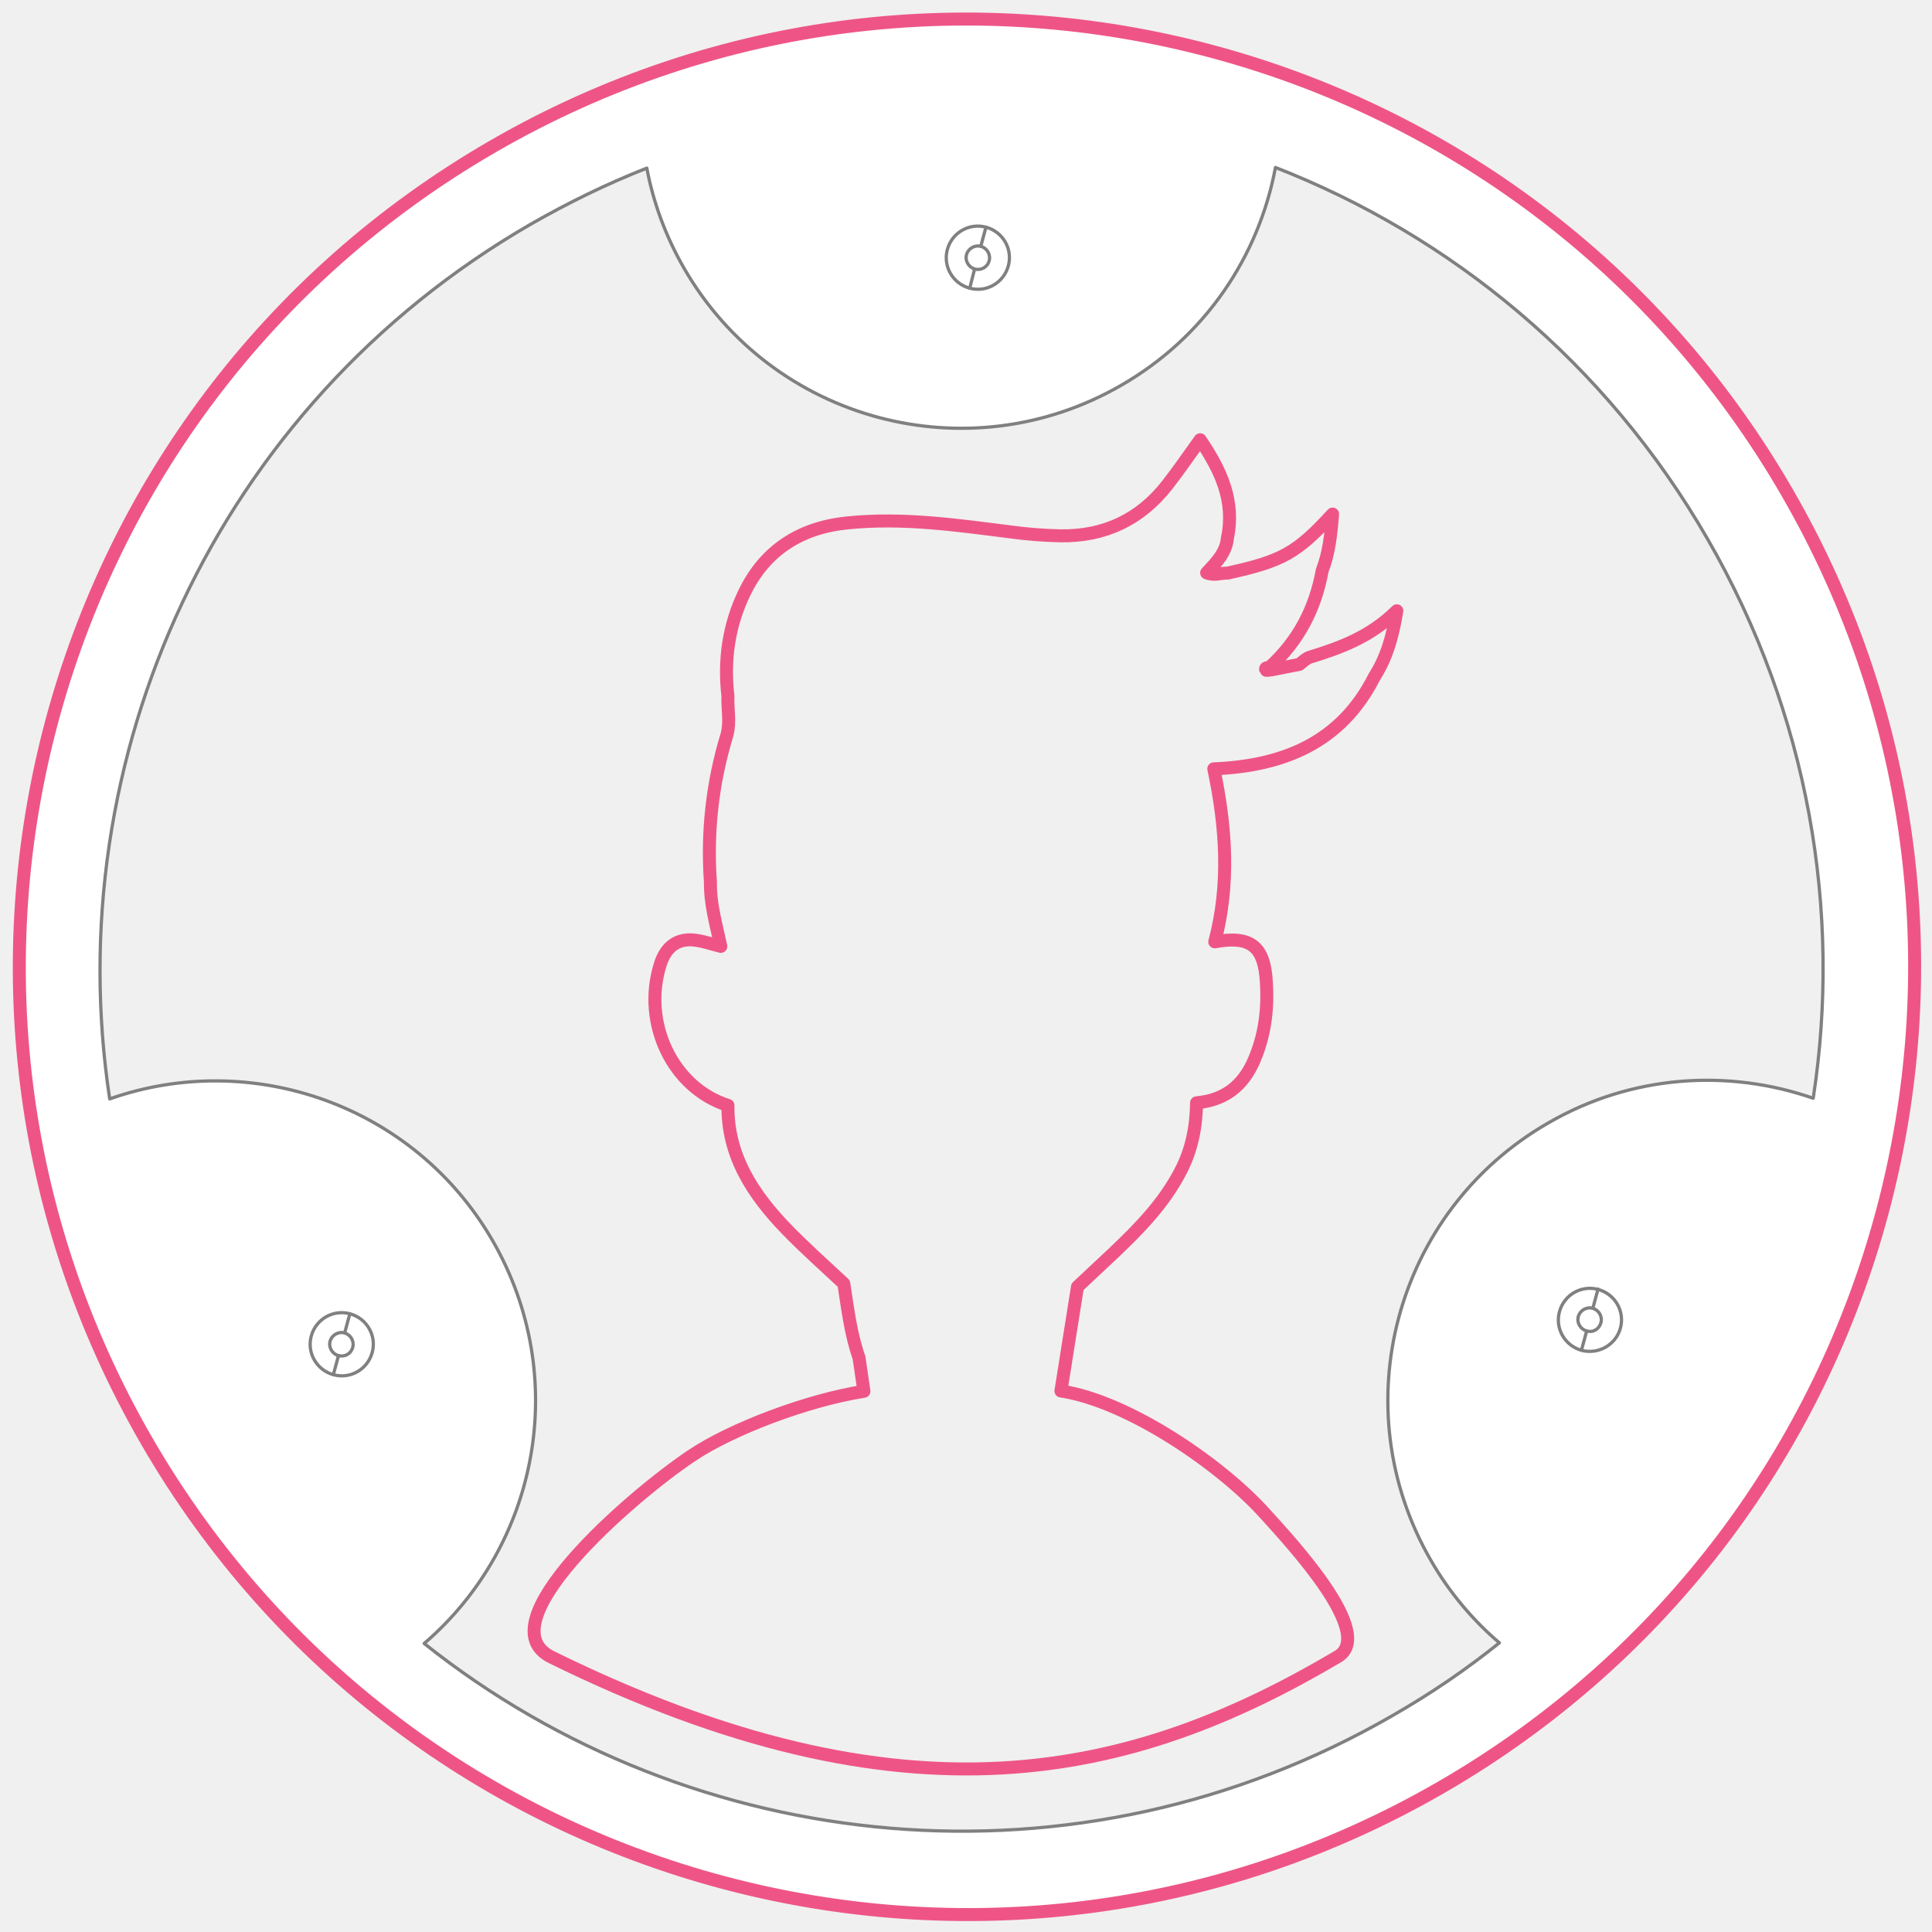
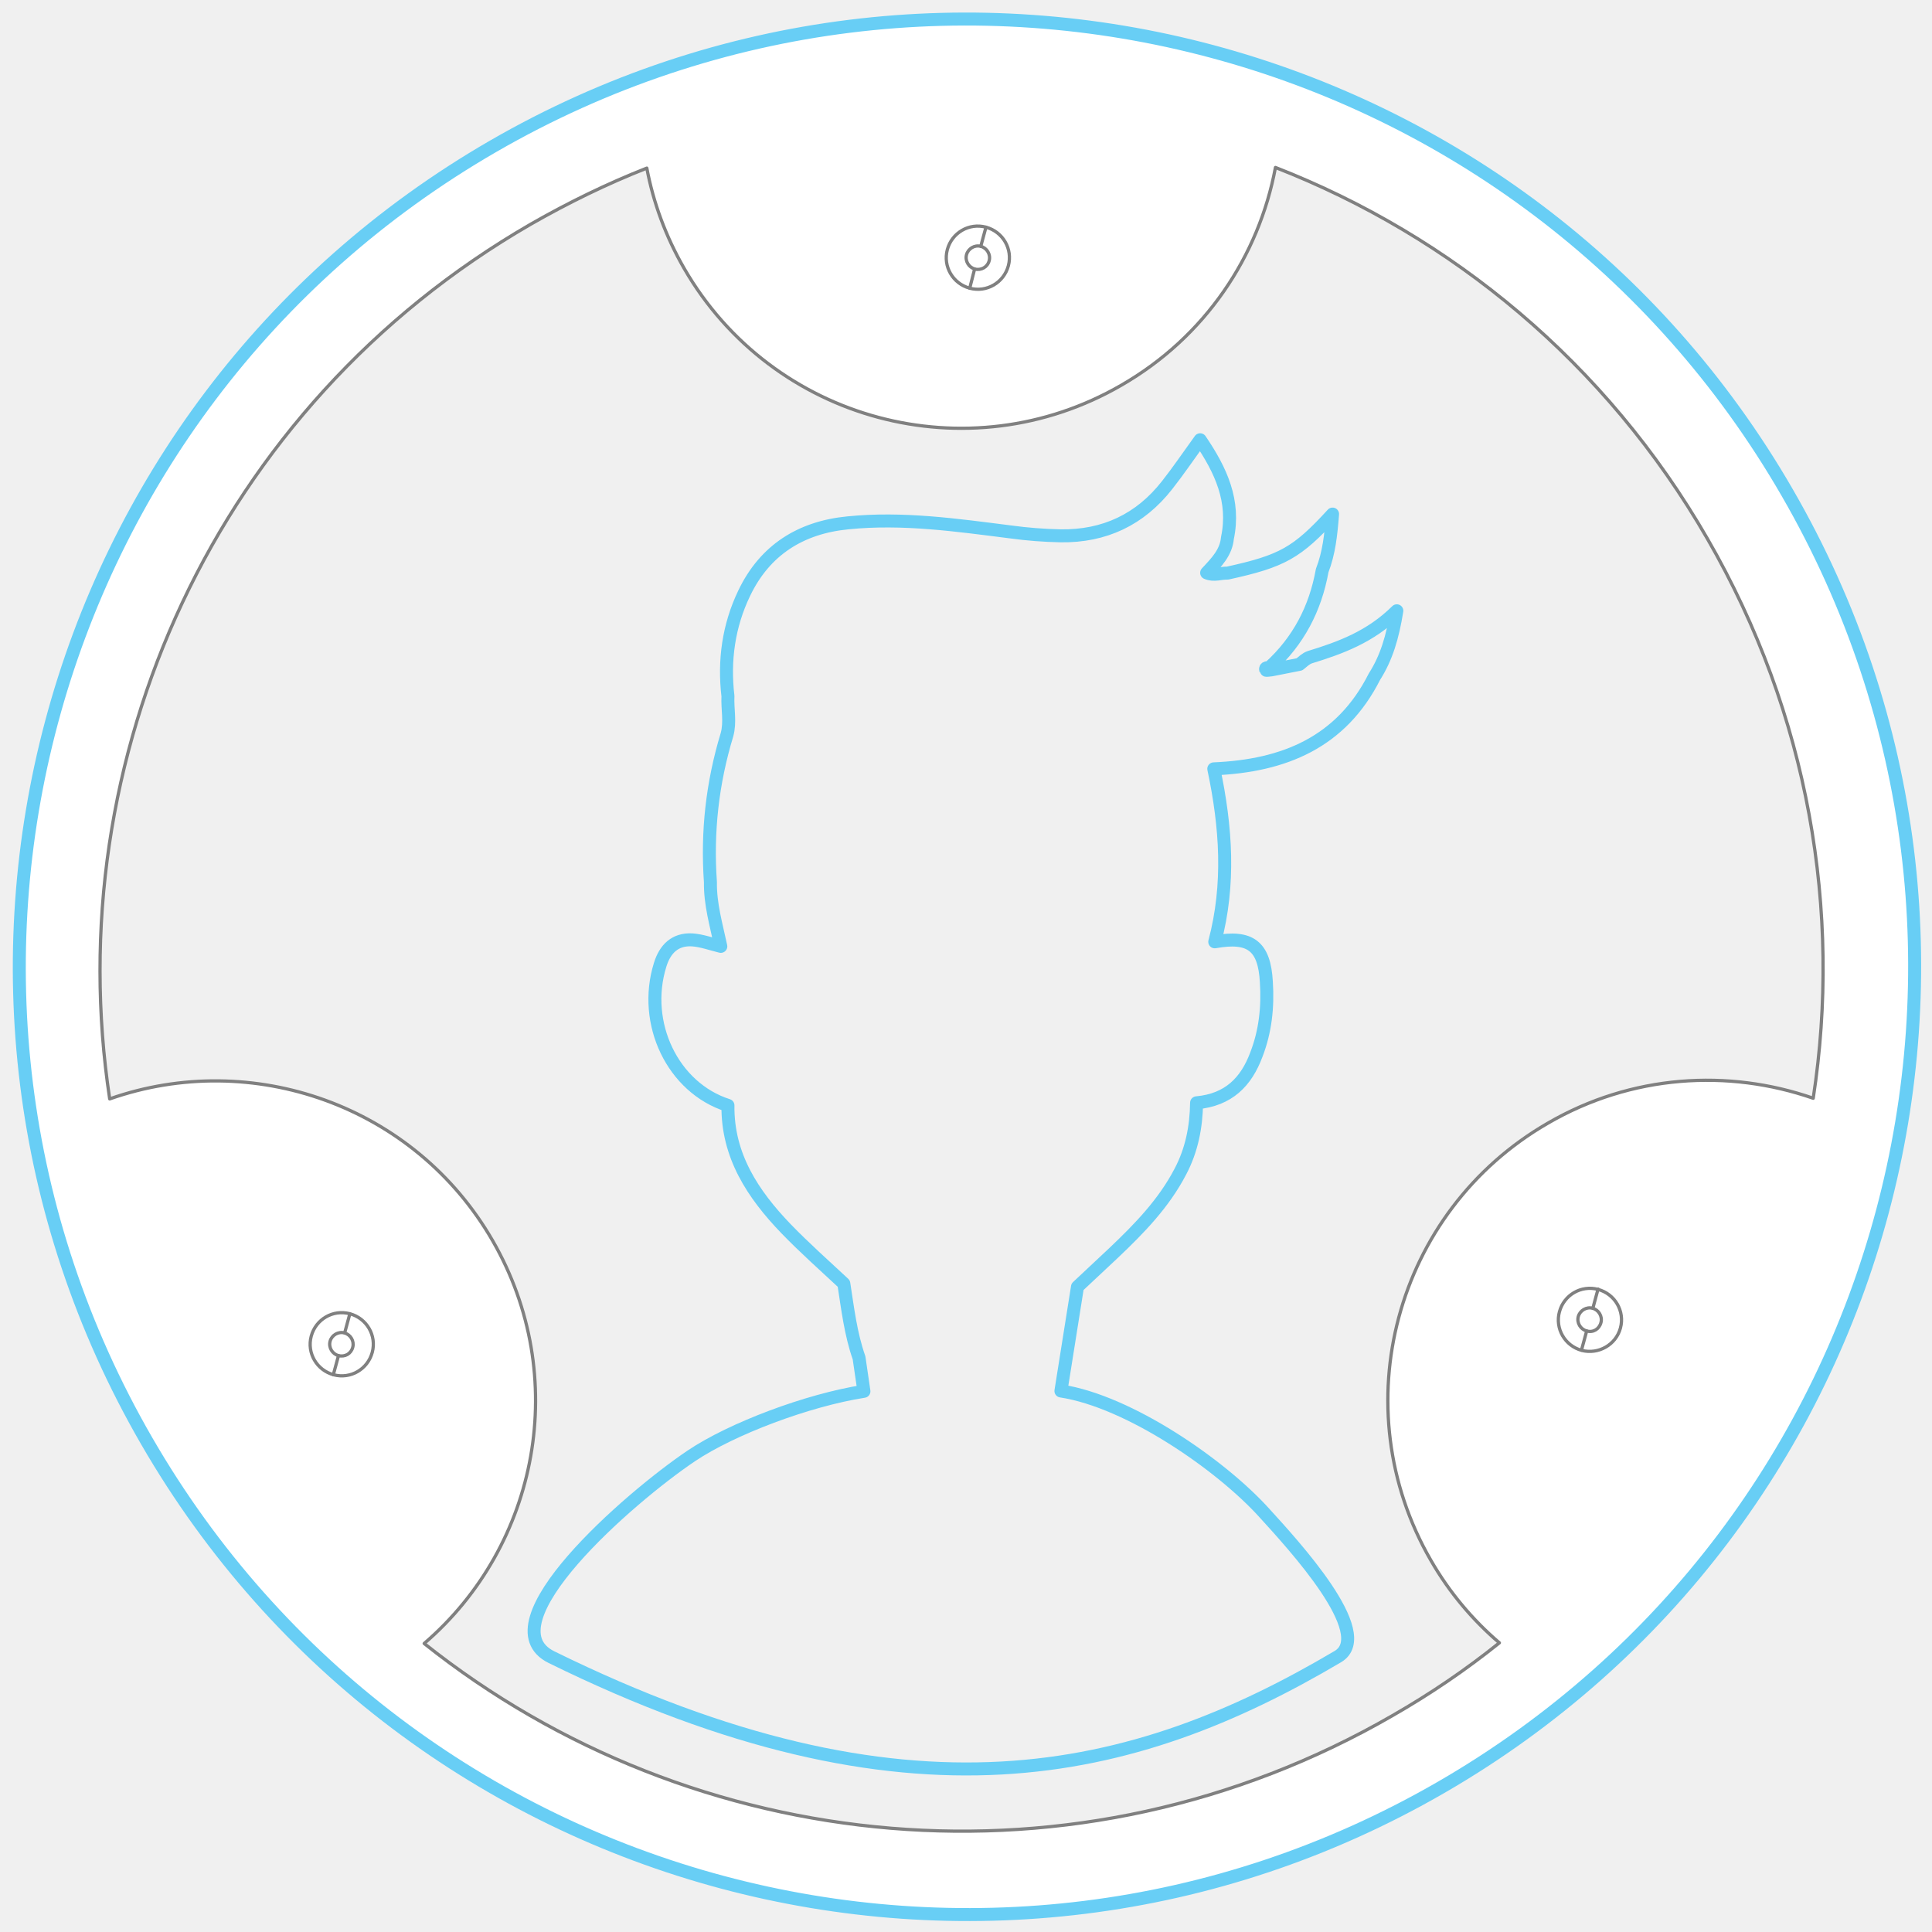
<svg xmlns="http://www.w3.org/2000/svg" version="1.1" id="Layer_1" x="0px" y="0px" viewBox="0 0 595.3 595.3" style="width:250px;" xml:space="preserve" class="svg" src="templates/menaget-deegeet/assets/fonts/svg/commercialman.svg" alt="Hire Developer">
  <style type="text/css">
- 	.cman0{fill:none;stroke:#ee5586;stroke-width:4;stroke-linecap:round;stroke-linejoin:round;stroke-miterlimit:10;}
+ 	.cman0{fill:none;stroke:#68cef5;stroke-width:4;stroke-linecap:round;stroke-linejoin:round;stroke-miterlimit:10;}
	.cman1{fill:#FFFFFF;stroke:#808080;stroke-linecap:round;stroke-linejoin:round;stroke-miterlimit:10;}
</style>
  <path id="svg-concept" class="cman0" d="M389.5,466.1c-13.3-14.7-41.6-34.3-62.6-37.5c1.7-10.7,3.4-21.4,5.1-32.1c3.7-3.5,7.5-7,11.2-10.5  c7.9-7.5,15.4-15.2,20.5-25c3.5-6.6,4.9-13.8,5-21.2c9.9-0.9,15.3-6.5,18.4-14.8c2.8-7.2,3.6-14.7,3.1-22.4  c-0.6-11.1-4.9-14.4-15.9-12.4c4.7-17.7,3.5-35.4-0.3-53.3c21.7-0.9,39.3-8.2,49.5-28.4c3.7-5.8,5.6-12.2,6.9-20.3  c-8.2,8.1-17.4,11.4-26.8,14.3c-1.2,0.4-2.2,1.4-3.2,2.2c-2.9,0.6-5.7,1.1-8.6,1.7c-0.6,0.1-1.8,0.2-1.8,0.1c-0.3-1,0.7-0.7,1.2-0.9  c8.9-8.1,14.1-18.1,16.2-29.8c2.1-5.4,2.7-11,3.2-17.4c-11,12-15.5,14.5-32.4,18.2c-2-0.1-4.1,0.9-6.4-0.1c3.1-3.3,6-6.3,6.4-10.7  c2.4-11.4-2-20.9-8.4-30.3c-3.7,5.1-6.8,9.7-10.2,14c-8.3,10.6-19.3,15.8-32.8,15.6c-5.1-0.1-10.3-0.5-15.4-1.2  c-16.6-2.1-33.2-4.5-50.1-2.8c-14.5,1.4-25.6,8.3-32,21.7c-4.8,10-6.3,20.7-5,31.7c-0.2,4,0.8,7.9-0.3,11.9  c-4.5,14.8-6.2,29.9-5.1,45.4c-0.1,6.8,1.8,13.2,3.2,19.8c-2.9-0.7-5.9-1.8-8.8-2c-5.3-0.3-8.4,2.8-9.9,7.7  c-5.6,18,3.9,37.9,20.9,43.3c-0.2,15.5,7.7,27.4,17.9,38c5.7,5.9,11.8,11.3,17.8,16.9c1.2,7.7,2.1,15.5,4.7,22.9  c0.5,3.4,1,6.9,1.5,10.3c-17.3,2.7-40.7,11.5-53.2,19.9c-19.3,13-63.7,51.8-43.1,62c109.7,54,179.2,37.2,242.4-0.2  C423.8,503.4,398.6,476.1,389.5,466.1z" />
  <g>
    <path class="cman1" d="M45.2,444c80.7,139.6,259.3,187.4,398.9,106.7C583.7,470,631.4,291.4,550.7,151.8S291.5-35.6,151.9,45.1   C12.2,125.8-35.5,304.4,45.2,444z M210.8,82.7c27.2,47.1,87.5,63.3,134.7,36c25.9-14.9,42.4-39.8,47.5-67.1   c54.1,21.1,101.8,60.1,133.1,114.4c31.3,54.2,41.4,115,32.6,172.4c-26.2-9.1-56-7.3-81.8,7.7c-47.1,27.2-63.3,87.5-36,134.7   c5.7,9.9,12.9,18.4,21.1,25.4c-10.2,8.2-21.2,15.7-32.9,22.4c-97.3,56.2-215.5,43.8-298.4-22.2c35.3-30.3,45.2-82.3,21.1-124.1   s-74.2-59.1-118-43.7C17.9,233.9,66.2,125.3,163.5,69.1c11.7-6.7,23.6-12.5,35.8-17.3C201.3,62.4,205.1,72.8,210.8,82.7z" />
    <path class="cman1" d="M102.8,423.6c-5.2-1.4-8.3-6.7-6.9-11.9c1.4-5.2,6.7-8.3,11.9-6.9c5.2,1.4,8.3,6.7,6.9,11.9   C113.3,421.9,108,425,102.8,423.6z" />
    <path class="cman1" d="M104.3,417.7c-1.9-0.5-3.1-2.5-2.6-4.4c0.5-1.9,2.5-3.1,4.4-2.6c1.9,0.5,3.1,2.5,2.6,4.4   C108.2,417.1,106.3,418.2,104.3,417.7z" />
    <line class="cman1" x1="102.7" y1="423.6" x2="104.3" y2="417.7" />
    <line class="cman1" x1="106.2" y1="410.7" x2="107.8" y2="404.8" />
    <path class="cman1" d="M487.4,416.1c-5.2-1.4-8.3-6.7-6.9-11.9c1.4-5.2,6.7-8.3,11.9-6.9c5.2,1.4,8.3,6.7,6.9,11.9   C497.9,414.4,492.5,417.4,487.4,416.1z" />
    <path class="cman1" d="M488.9,410.1c-1.9-0.5-3.1-2.5-2.6-4.4c0.5-1.9,2.5-3.1,4.4-2.6c1.9,0.5,3.1,2.5,2.6,4.4   C492.8,409.5,490.9,410.7,488.9,410.1z" />
    <line class="cman1" x1="487.3" y1="416" x2="488.9" y2="410.1" />
    <line class="cman1" x1="490.8" y1="403.1" x2="492.4" y2="397.2" />
    <path class="cman1" d="M298.8,88.8c-5.2-1.4-8.3-6.7-6.9-11.9c1.4-5.2,6.7-8.3,11.9-6.9c5.2,1.4,8.3,6.7,6.9,11.9   C309.3,87.1,304,90.2,298.8,88.8z" />
    <path class="cman1" d="M300.4,82.9c-1.9-0.5-3.1-2.5-2.6-4.4c0.5-1.9,2.5-3.1,4.4-2.6c1.9,0.5,3.1,2.5,2.6,4.4   C304.3,82.3,302.3,83.4,300.4,82.9z" />
    <line class="cman1" x1="298.8" y1="88.8" x2="300.3" y2="82.9" />
    <line class="cman1" x1="302.2" y1="75.9" x2="303.8" y2="70" />
    <path id="svg-concept" class="cman0" d="M550.7,151.8C470.1,12.2,291.5-35.6,151.9,45.1C12.2,125.8-35.5,304.4,45.2,444s259.3,187.4,398.9,106.7   C583.7,470,631.4,291.4,550.7,151.8z" />
    <animateTransform type="rotate" attributeName="transform" begin="0s" dur="3s" from="0 298 298" to="-360 298 298" repeatCount="indefinite" />
  </g>
</svg>
